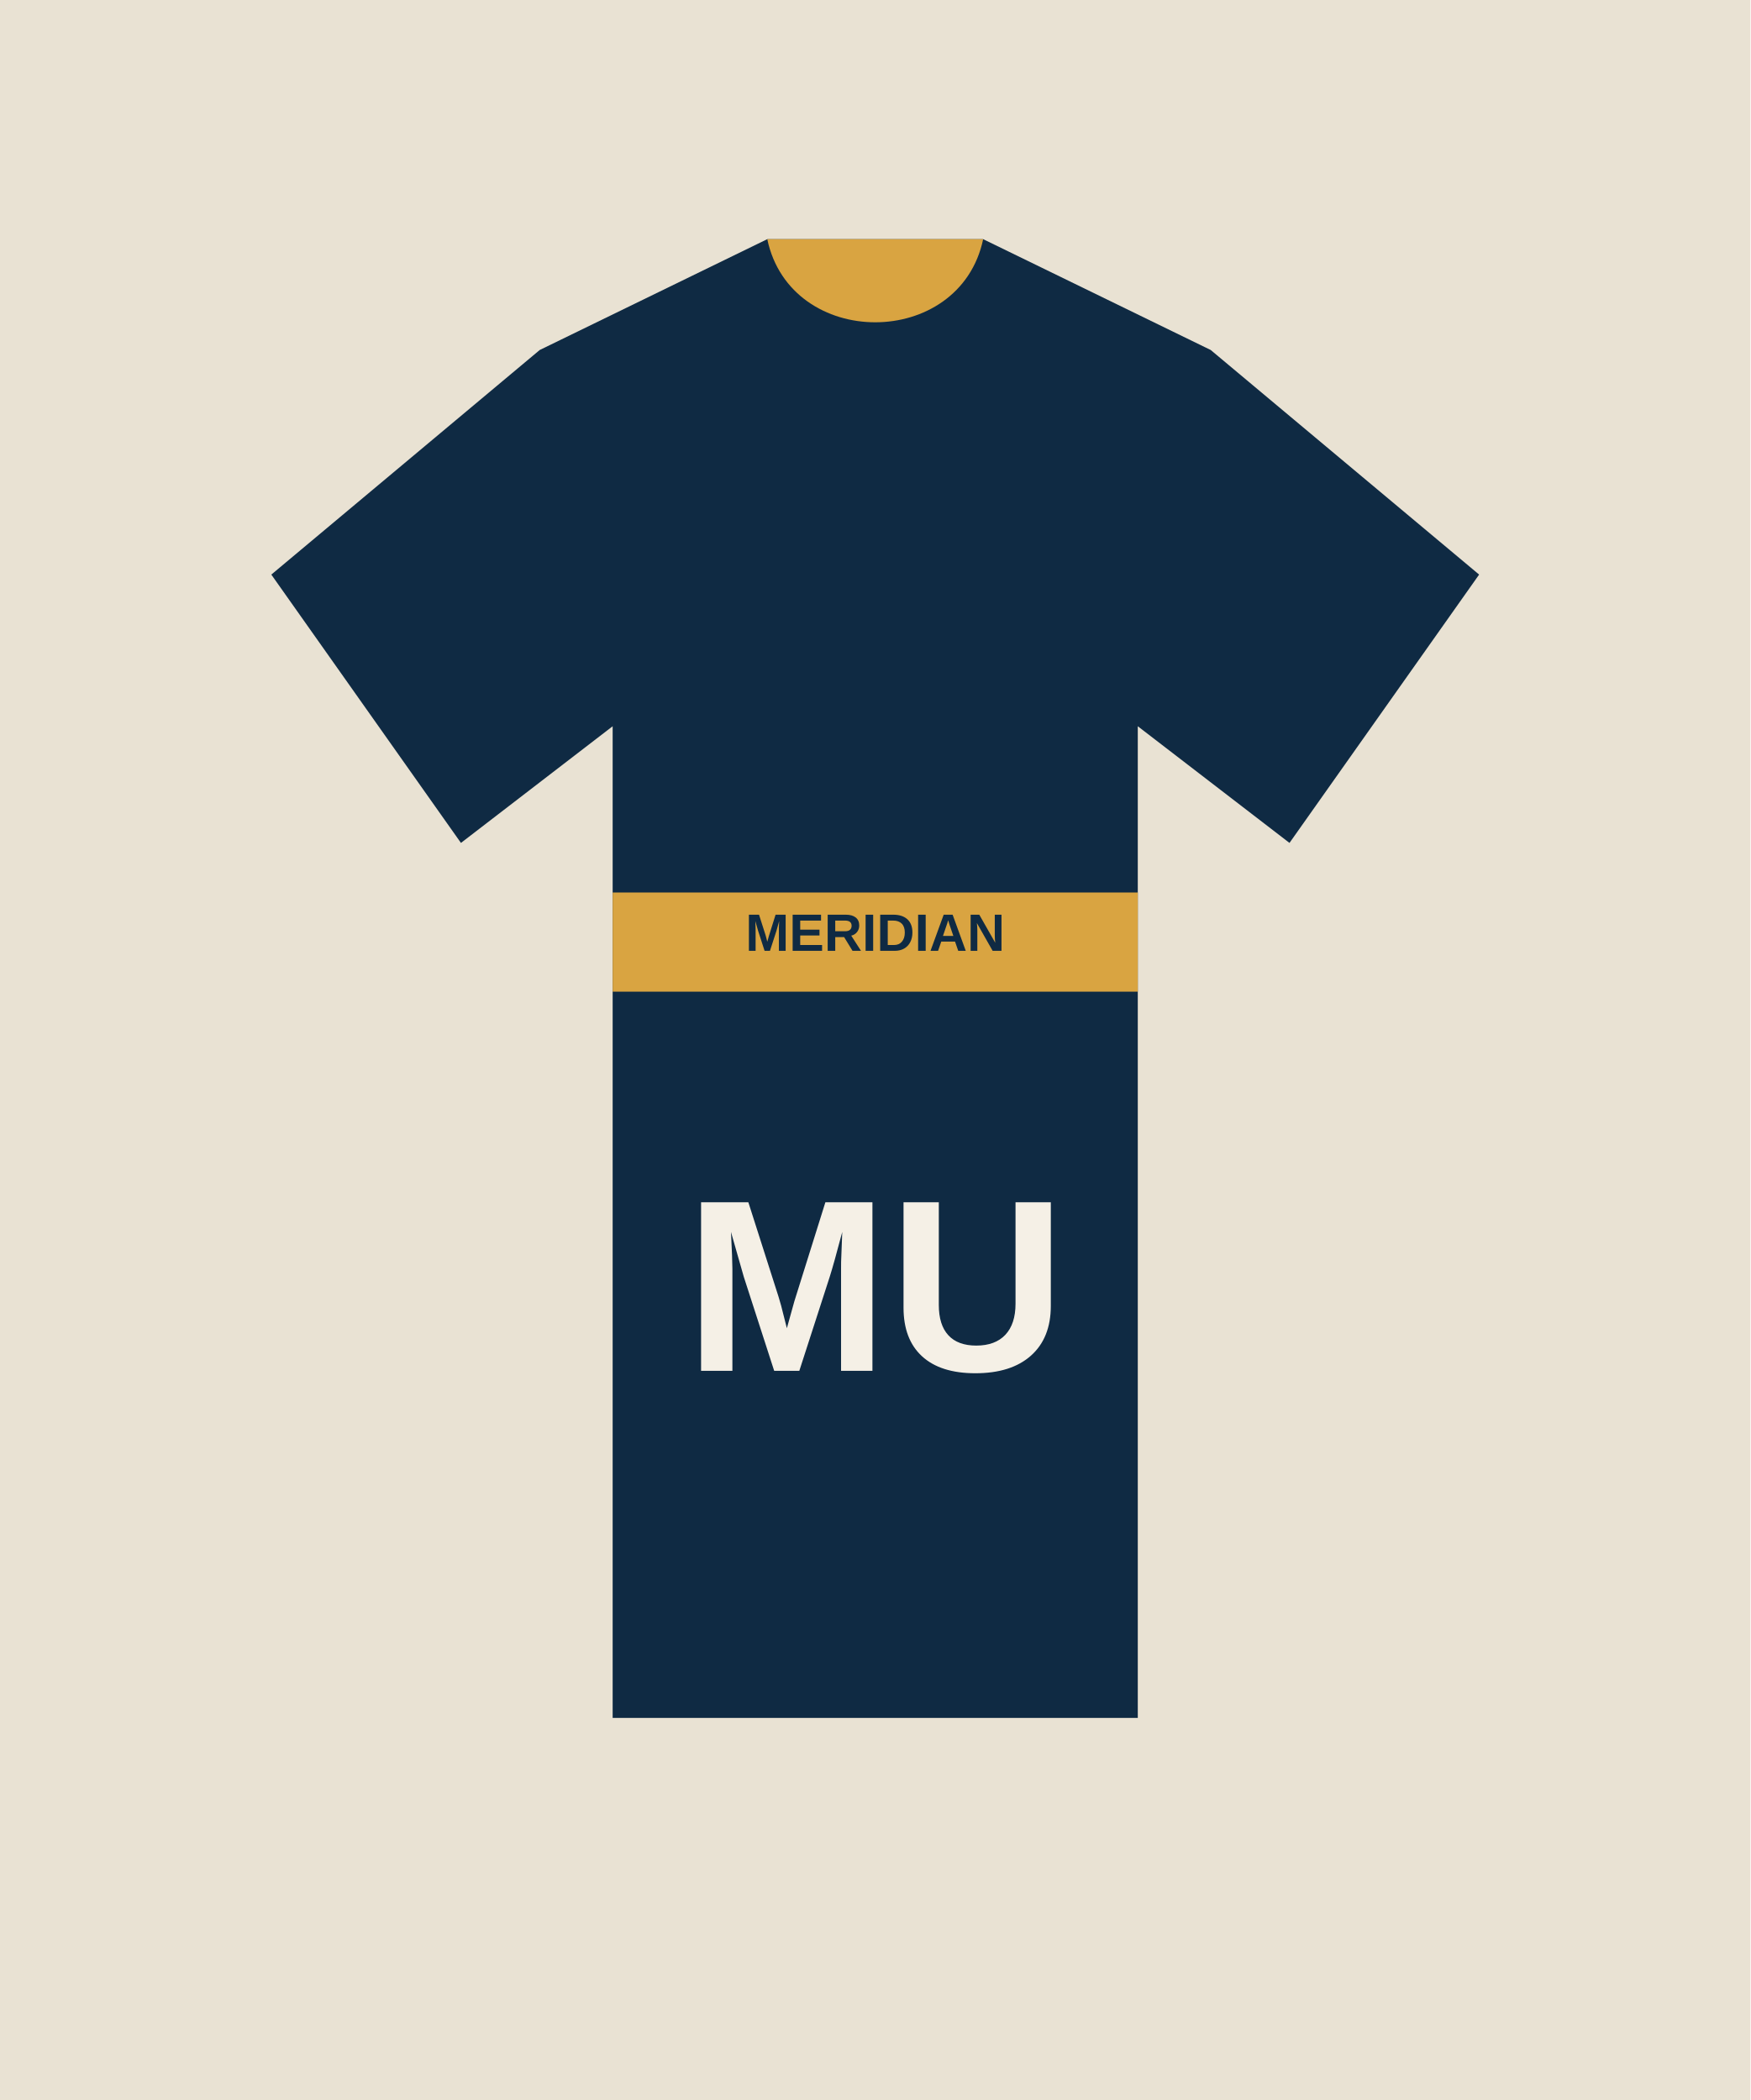
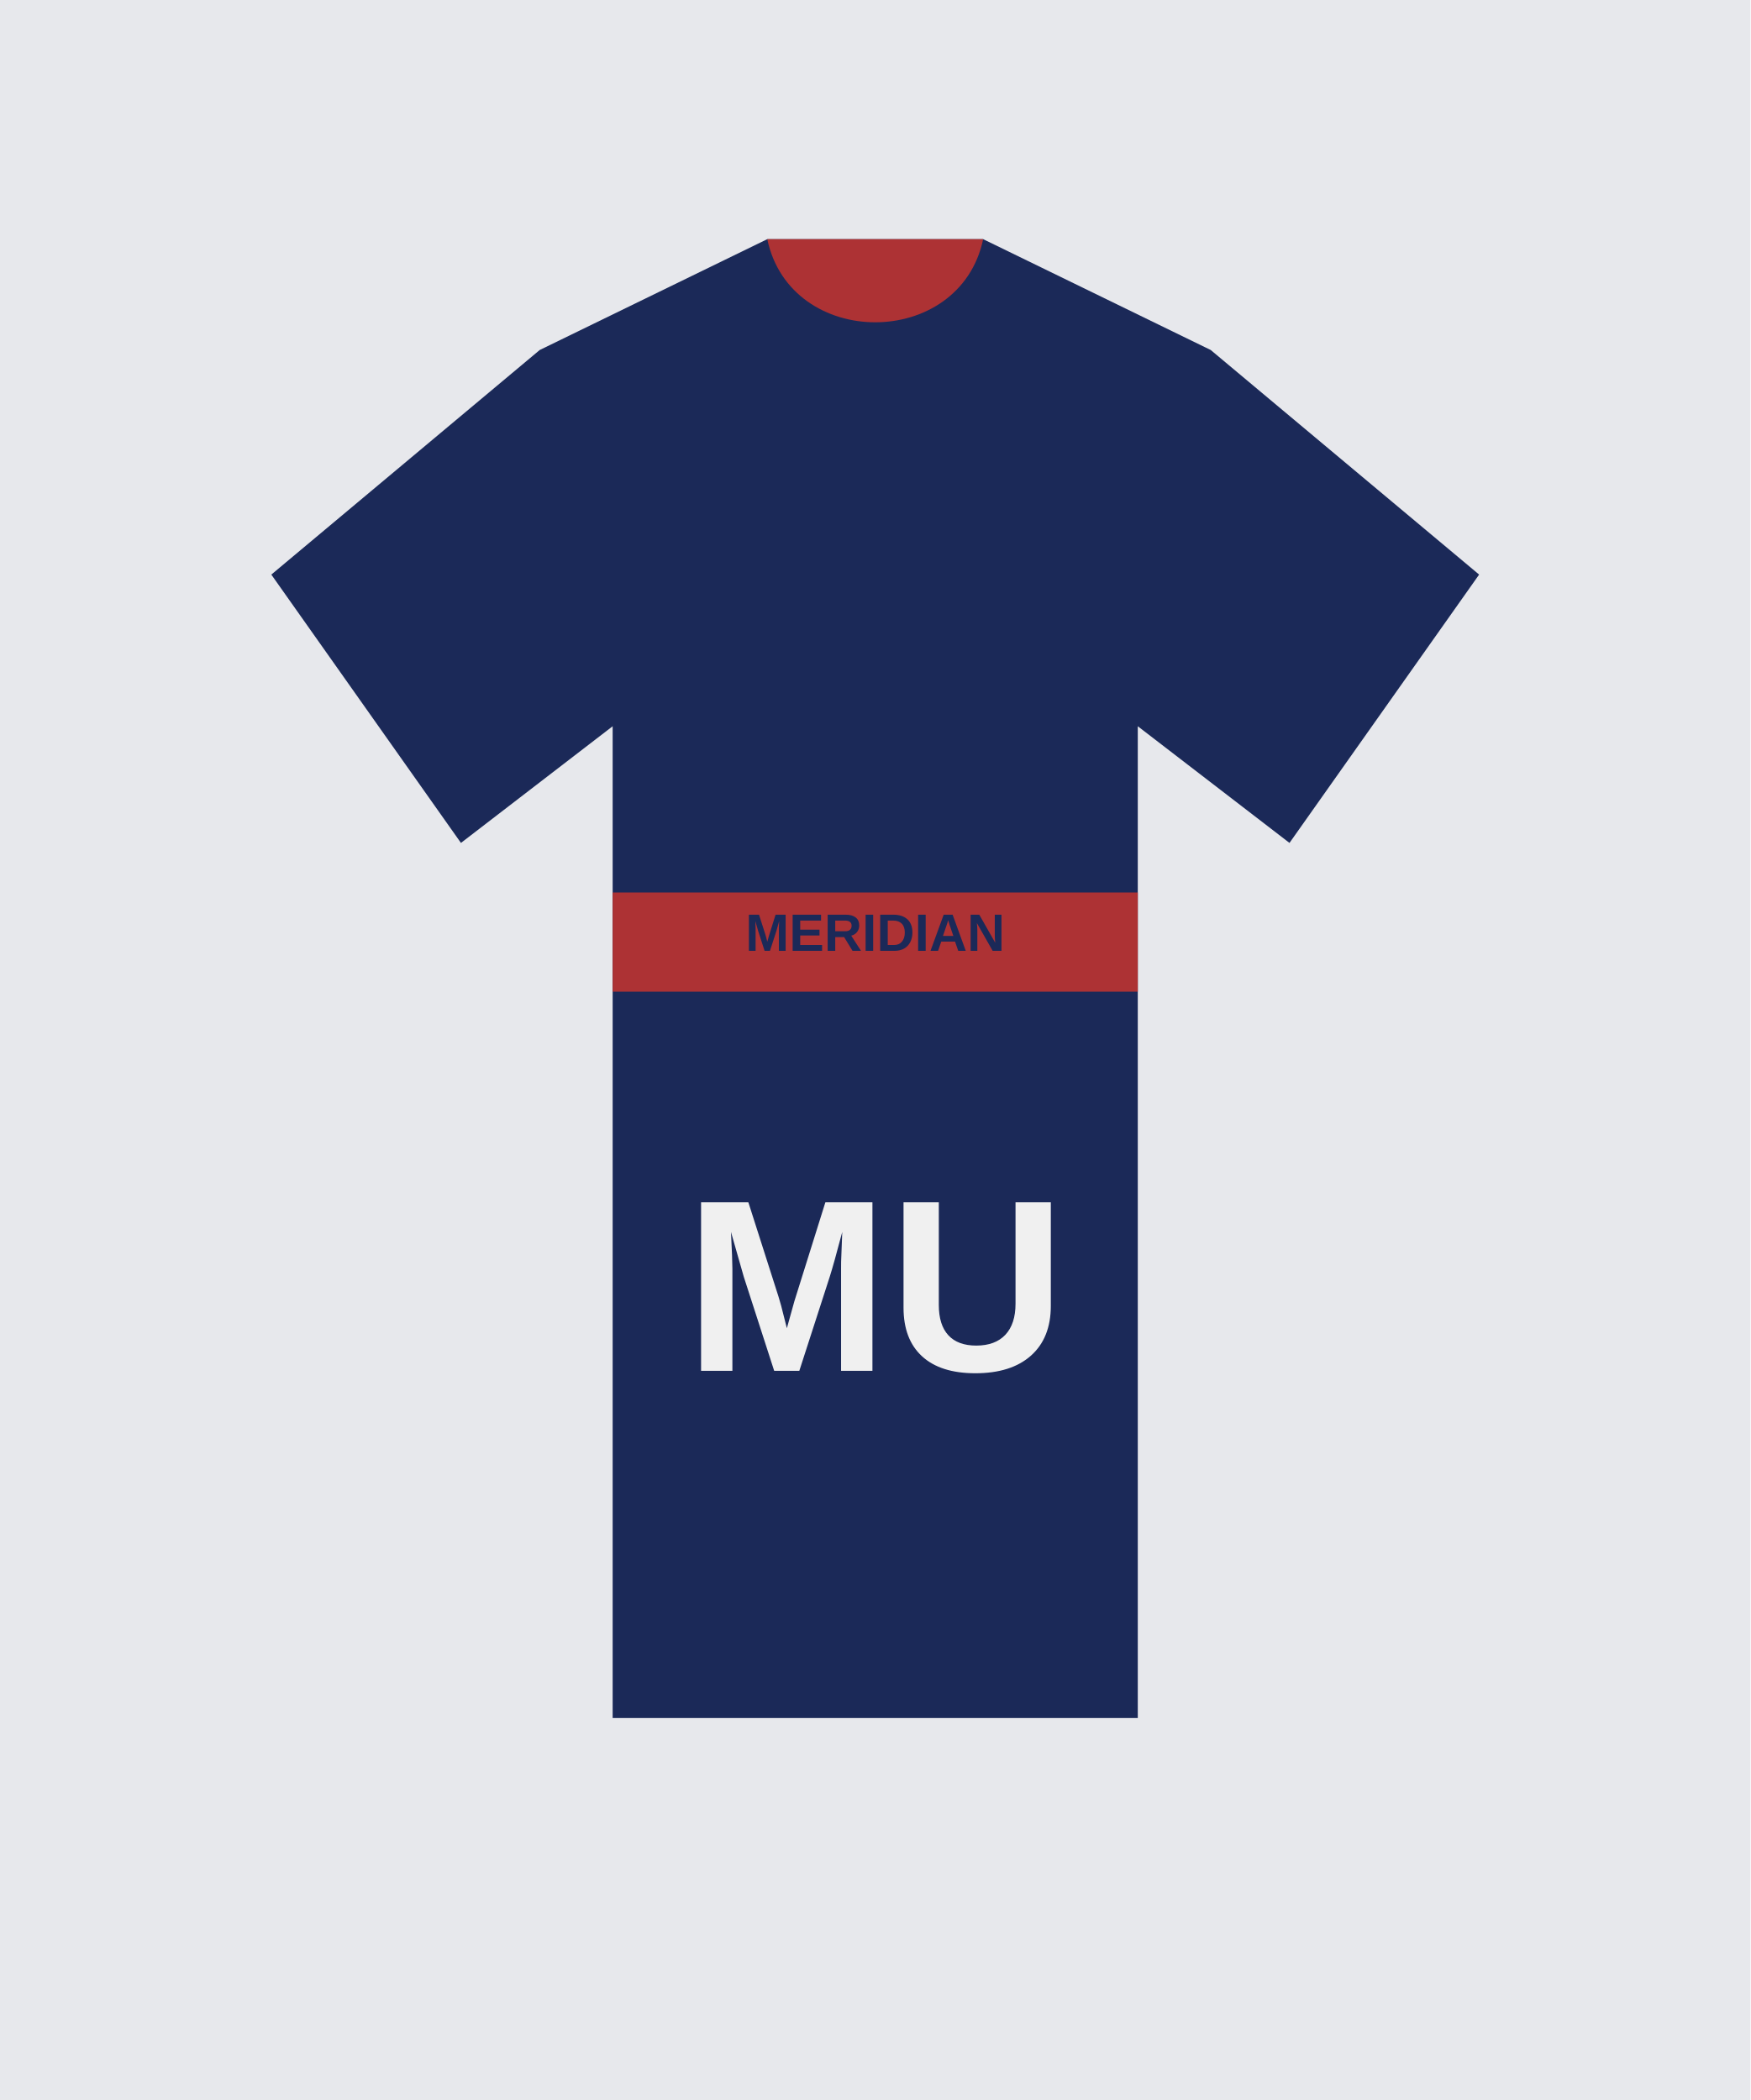
<svg xmlns="http://www.w3.org/2000/svg" viewBox="0 0 600 720">
-   <rect width="600" height="720" fill="#E9E2D3" />
-   <path d="m185 120 78-38h74l78 38 92 77-65 92-52-40v340H210V249l-52 40-65-92 92-77Z" fill="#0F2A43" />
-   <path d="M263 82c8 38 66 38 74 0h-74Z" fill="#D9A441" />
-   <path d="M210 306h180v34H210z" fill="#D9A441" />
-   <text x="300" y="326" text-anchor="middle" fill="#0F2A43" font-family="Arial" font-weight="700" font-size="18">MERIDIAN</text>
-   <text x="300" y="470" text-anchor="middle" fill="#F5F0E6" font-family="Arial" font-weight="700" font-size="84">MU</text>
+   <rect width="600" height="720" fill="#E7E8EC" />
+   <path d="m185 120 78-38h74l78 38 92 77-65 92-52-40v340H210V249l-52 40-65-92 92-77Z" fill="#1B2958" />
+   <path d="M263 82c8 38 66 38 74 0h-74Z" fill="#AD3234" />
+   <path d="M210 306h180v34H210z" fill="#AD3234" />
+   <text x="300" y="326" text-anchor="middle" fill="#1B2958" font-family="Arial" font-weight="700" font-size="18">MERIDIAN</text>
+   <text x="300" y="470" text-anchor="middle" fill="#F0F0F0" font-family="Arial" font-weight="700" font-size="84">MU</text>
</svg>
